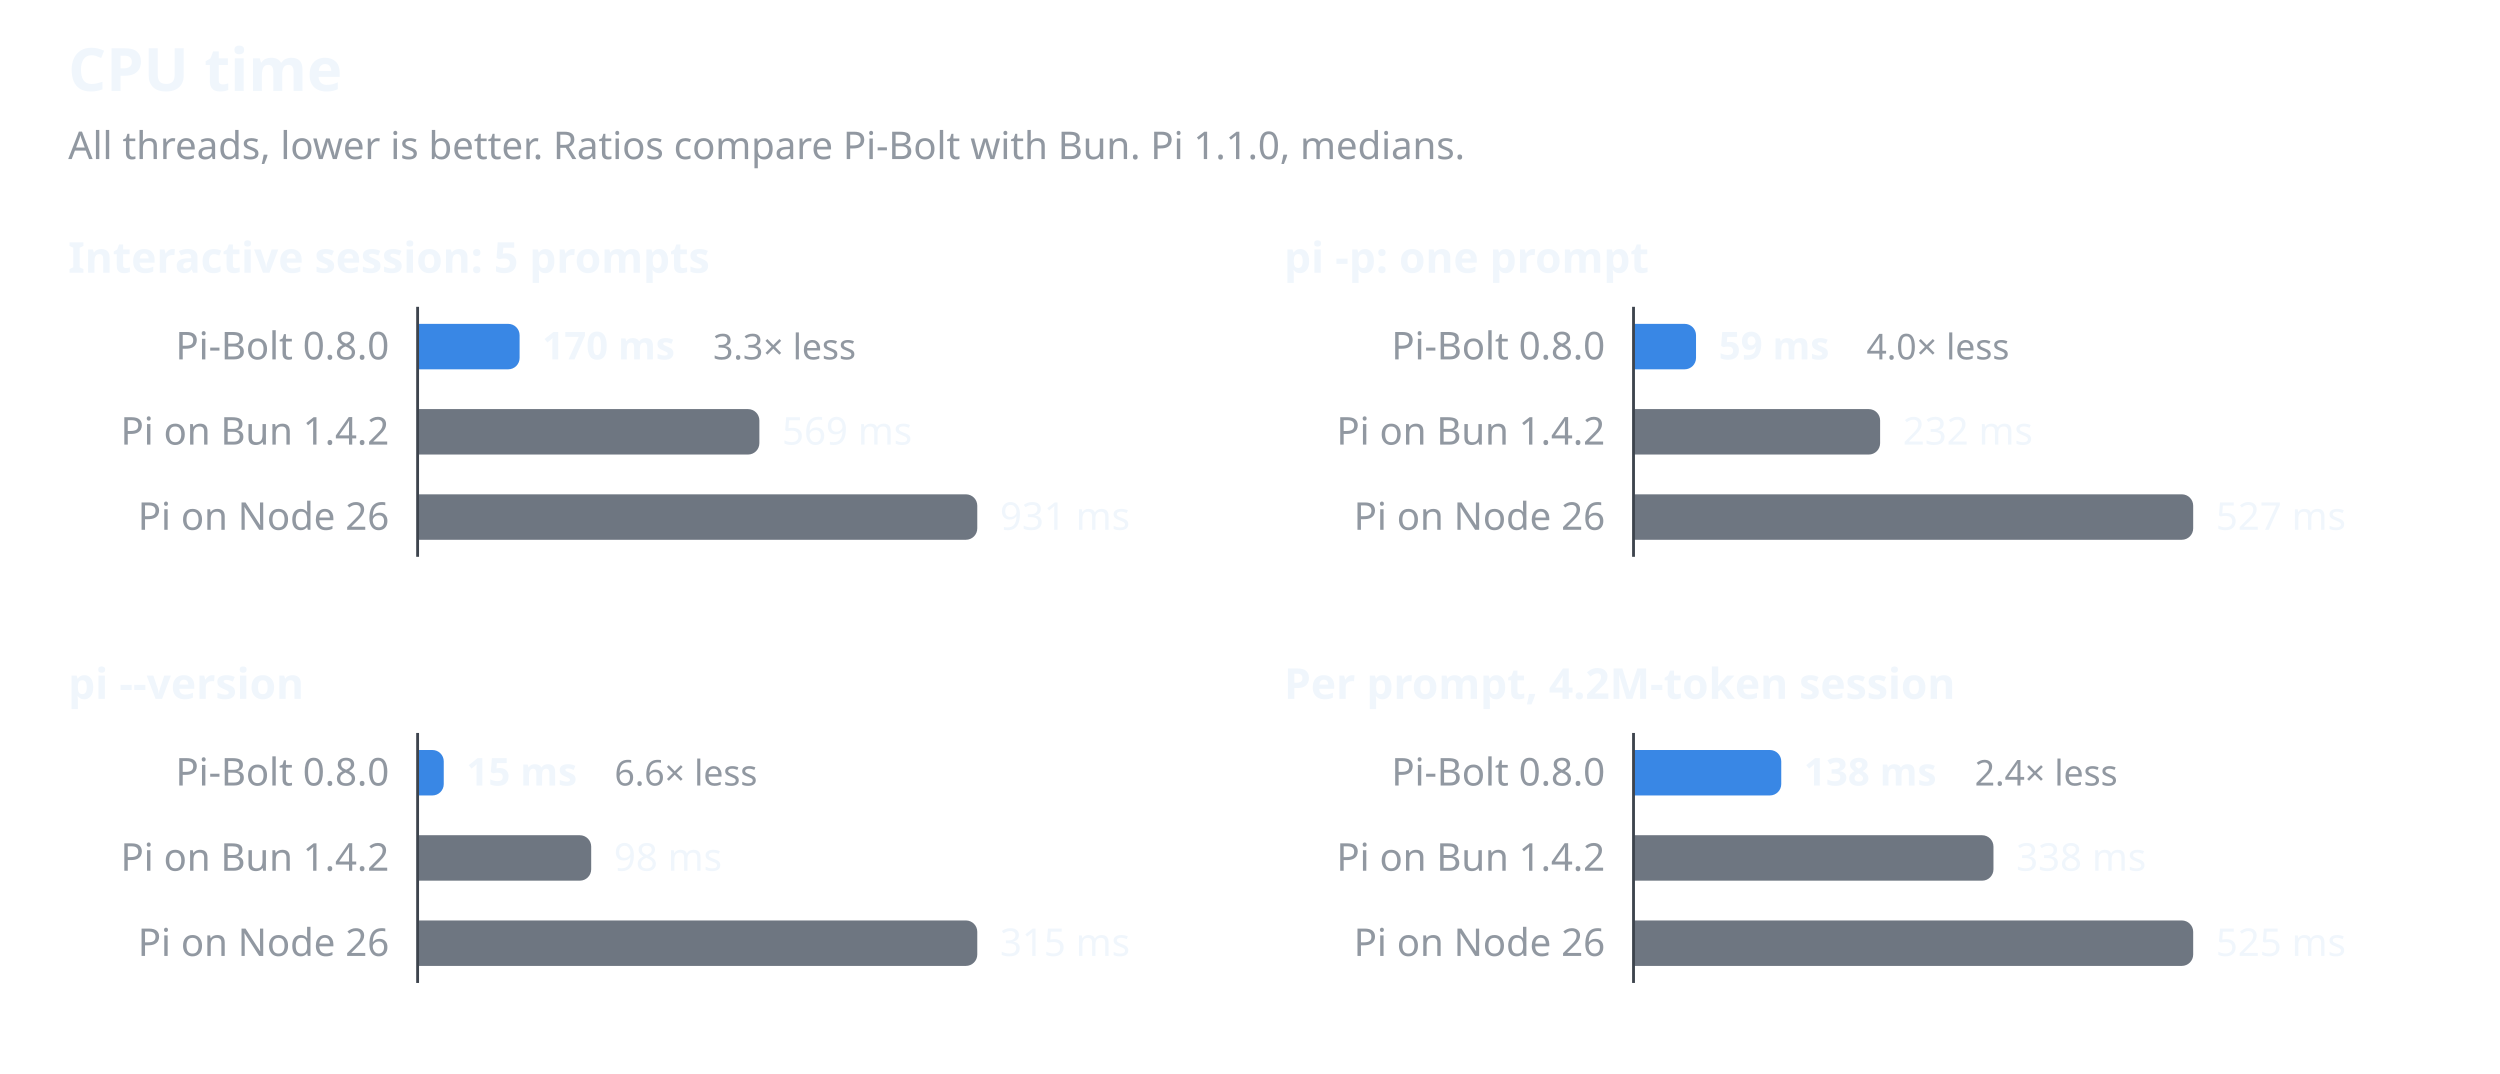
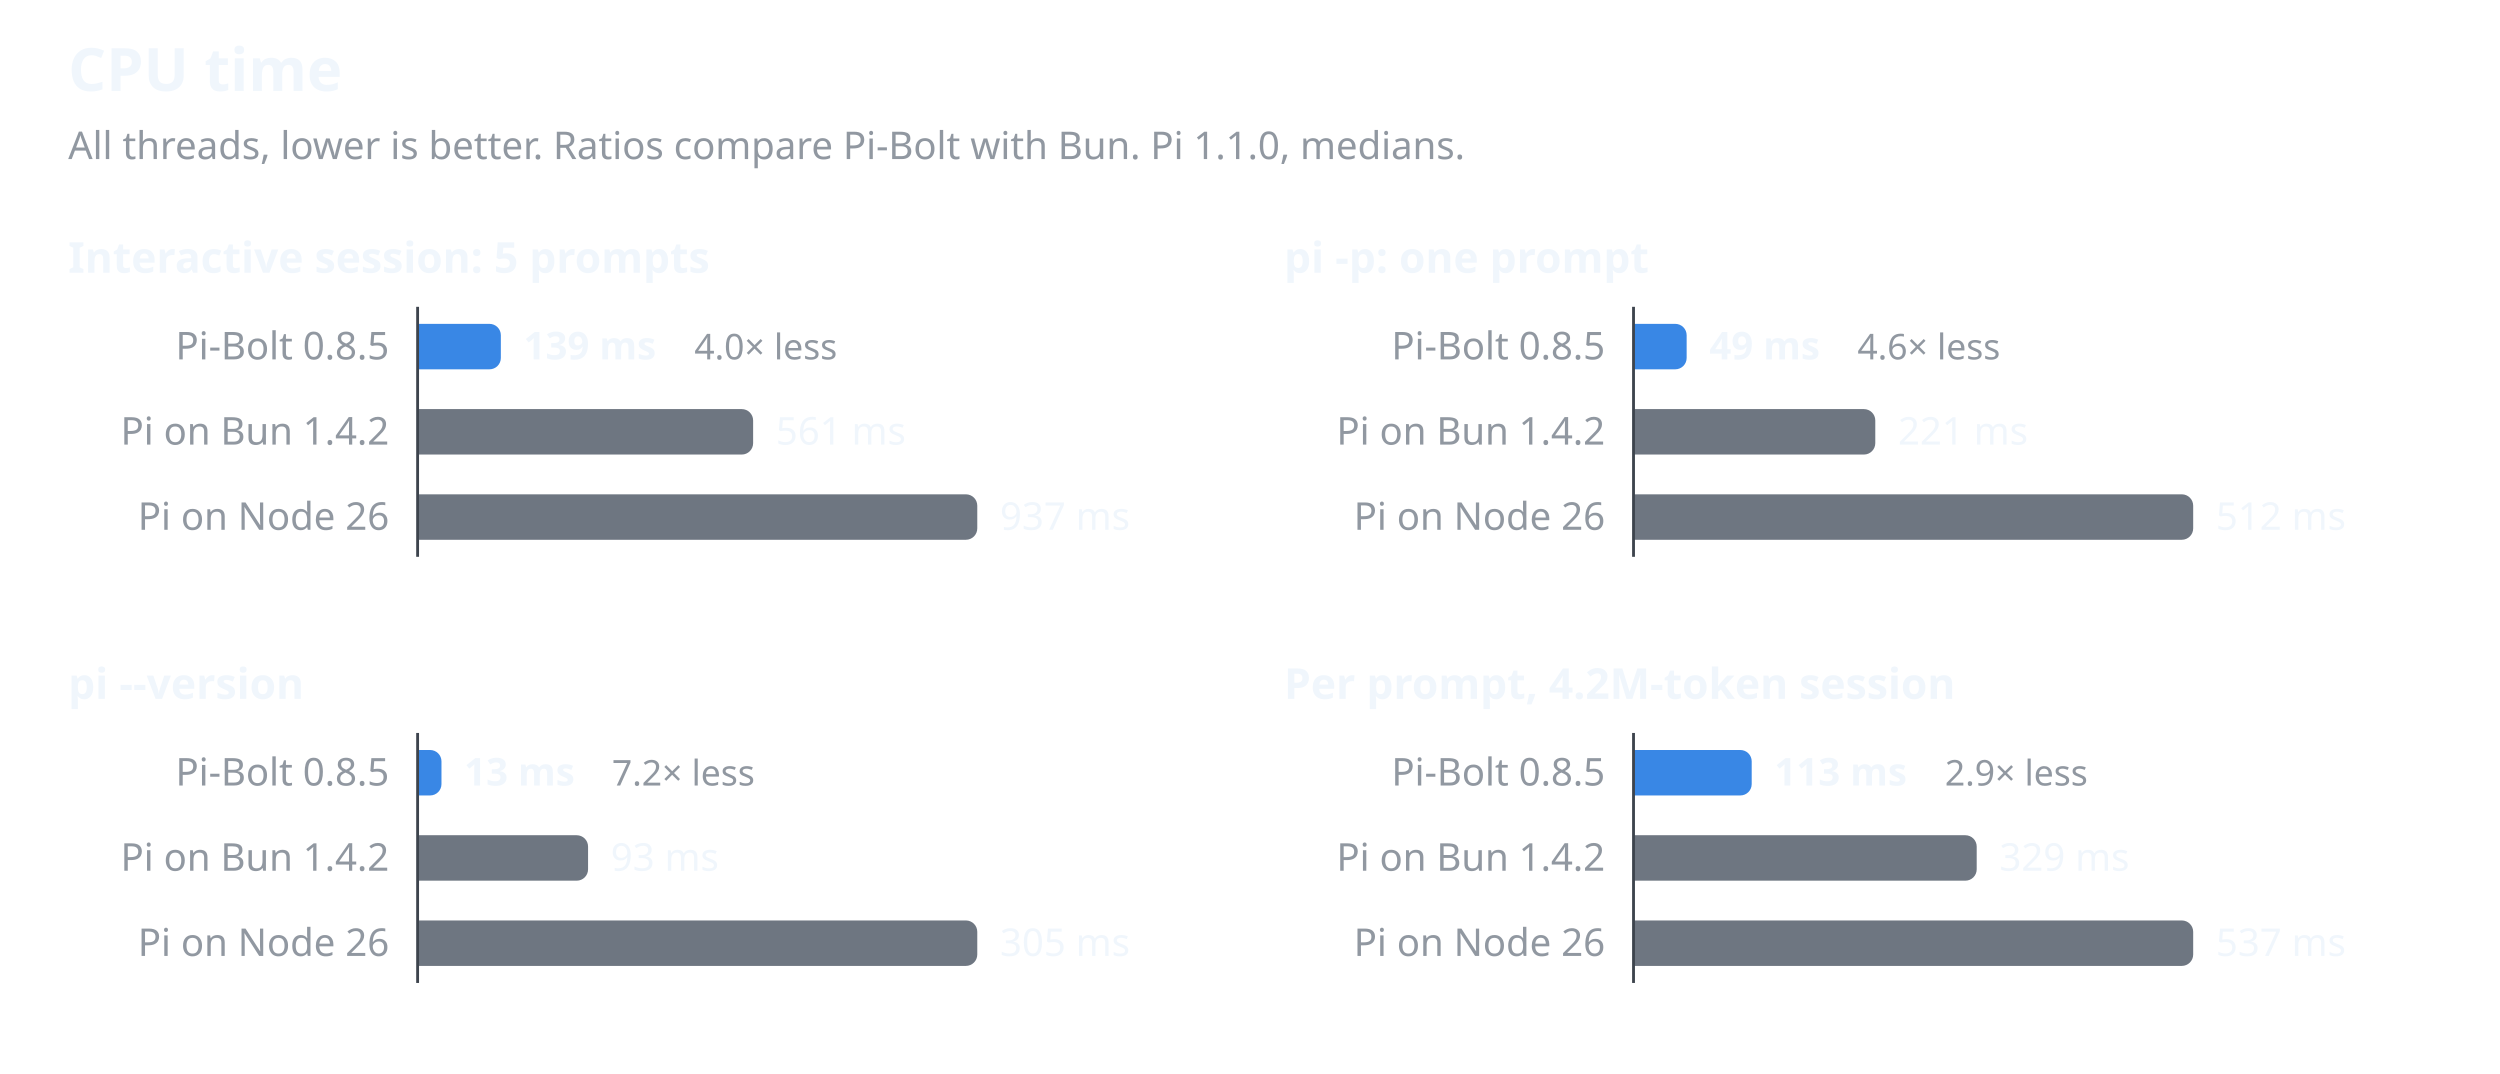
<svg xmlns="http://www.w3.org/2000/svg" width="880" height="378" viewBox="0 0 880 378" role="img" aria-label="CPU time: All threads, lower is better. Ratios compare Pi-Bolt with Bun. Pi 1.1.0, medians.">
  <style>text{font-family:-apple-system, BlinkMacSystemFont, 'Segoe UI', 'Noto Sans', Helvetica, Arial, sans-serif}</style>
  <text x="24" y="32" font-size="21" font-weight="650" fill="#f0f6fc">CPU time</text>
  <text x="24" y="56" font-size="13.5" fill="#9198a1">All threads, lower is better. Ratios compare Pi-Bolt with Bun. Pi 1.1.0, medians.</text>
  <text x="24" y="96" font-size="15" font-weight="600" fill="#f0f6fc">Interactive session: 5 prompts</text>
-   <text x="137" y="126.5" font-size="13.5" text-anchor="end" fill="#9198a1">Pi-Bolt 0.8.0</text>
-   <path d="M147,114 h31.9 a4,4 0 0 1 4,4 v8 a4,4 0 0 1 -4,4 h-31.9 z" fill="#3987e5" />
-   <text x="190.9" y="126.5" font-size="13.5" font-weight="650" fill="#f0f6fc">170 ms</text>
-   <text x="251.0" y="126.5" font-size="12.5" fill="#9198a1">3.3× less</text>
+   <text x="137" y="126.5" font-size="13.5" text-anchor="end" fill="#9198a1">Pi-Bolt 0.8.5</text>
+   <path d="M147,114 h25.3 a4,4 0 0 1 4,4 v8 a4,4 0 0 1 -4,4 h-25.3 z" fill="#3987e5" />
+   <text x="184.3" y="126.5" font-size="13.5" font-weight="650" fill="#f0f6fc">139 ms</text>
+   <text x="244.4" y="126.5" font-size="12.5" fill="#9198a1">4.0× less</text>
  <text x="137" y="156.5" font-size="13.5" text-anchor="end" fill="#9198a1">Pi on Bun 1.4.2</text>
-   <path d="M147,144 h116.3 a4,4 0 0 1 4,4 v8 a4,4 0 0 1 -4,4 h-116.3 z" fill="#6e7681" />
-   <text x="275.3" y="156.5" font-size="13.5" font-weight="400" fill="#f0f6fc">569 ms</text>
+   <path d="M147,144 h114.1 a4,4 0 0 1 4,4 v8 a4,4 0 0 1 -4,4 h-114.1 z" fill="#6e7681" />
+   <text x="273.1" y="156.5" font-size="13.5" font-weight="400" fill="#f0f6fc">561 ms</text>
  <text x="137" y="186.5" font-size="13.5" text-anchor="end" fill="#9198a1">Pi on Node 26</text>
  <path d="M147,174 h193.0 a4,4 0 0 1 4,4 v8 a4,4 0 0 1 -4,4 h-193.0 z" fill="#6e7681" />
-   <text x="352.0" y="186.5" font-size="13.5" font-weight="400" fill="#f0f6fc">931 ms</text>
+   <text x="352.0" y="186.5" font-size="13.5" font-weight="400" fill="#f0f6fc">937 ms</text>
  <line x1="147" y1="108" x2="147" y2="196" stroke="#3d444d" />
  <text x="452" y="96" font-size="15" font-weight="600" fill="#f0f6fc">pi -p: one prompt</text>
-   <text x="565" y="126.5" font-size="13.5" text-anchor="end" fill="#9198a1">Pi-Bolt 0.8.0</text>
-   <path d="M575,114 h18.0 a4,4 0 0 1 4,4 v8 a4,4 0 0 1 -4,4 h-18.0 z" fill="#3987e5" />
-   <text x="605.0" y="126.5" font-size="13.5" font-weight="650" fill="#f0f6fc">59 ms</text>
-   <text x="657.0" y="126.5" font-size="12.5" fill="#9198a1">4.0× less</text>
+   <text x="565" y="126.5" font-size="13.5" text-anchor="end" fill="#9198a1">Pi-Bolt 0.8.5</text>
+   <path d="M575,114 h14.7 a4,4 0 0 1 4,4 v8 a4,4 0 0 1 -4,4 h-14.7 z" fill="#3987e5" />
+   <text x="601.7" y="126.5" font-size="13.5" font-weight="650" fill="#f0f6fc">49 ms</text>
+   <text x="653.8" y="126.5" font-size="12.5" fill="#9198a1">4.6× less</text>
  <text x="565" y="156.5" font-size="13.5" text-anchor="end" fill="#9198a1">Pi on Bun 1.4.2</text>
-   <path d="M575,144 h82.8 a4,4 0 0 1 4,4 v8 a4,4 0 0 1 -4,4 h-82.8 z" fill="#6e7681" />
-   <text x="669.8" y="156.5" font-size="13.5" font-weight="400" fill="#f0f6fc">232 ms</text>
+   <path d="M575,144 h81.1 a4,4 0 0 1 4,4 v8 a4,4 0 0 1 -4,4 h-81.1 z" fill="#6e7681" />
+   <text x="668.1" y="156.5" font-size="13.5" font-weight="400" fill="#f0f6fc">221 ms</text>
  <text x="565" y="186.5" font-size="13.5" text-anchor="end" fill="#9198a1">Pi on Node 26</text>
  <path d="M575,174 h193.0 a4,4 0 0 1 4,4 v8 a4,4 0 0 1 -4,4 h-193.0 z" fill="#6e7681" />
-   <text x="780.0" y="186.5" font-size="13.5" font-weight="400" fill="#f0f6fc">527 ms</text>
+   <text x="780.0" y="186.5" font-size="13.5" font-weight="400" fill="#f0f6fc">512 ms</text>
  <line x1="575" y1="108" x2="575" y2="196" stroke="#3d444d" />
  <text x="24" y="246" font-size="15" font-weight="600" fill="#f0f6fc">pi --version</text>
-   <text x="137" y="276.5" font-size="13.5" text-anchor="end" fill="#9198a1">Pi-Bolt 0.8.0</text>
-   <path d="M147,264 h5.2 a4,4 0 0 1 4,4 v8 a4,4 0 0 1 -4,4 h-5.2 z" fill="#3987e5" />
-   <text x="164.2" y="276.5" font-size="13.5" font-weight="650" fill="#f0f6fc">15 ms</text>
-   <text x="216.3" y="276.5" font-size="12.5" fill="#9198a1">6.6× less</text>
+   <text x="137" y="276.5" font-size="13.5" text-anchor="end" fill="#9198a1">Pi-Bolt 0.8.5</text>
+   <path d="M147,264 h4.4 a4,4 0 0 1 4,4 v8 a4,4 0 0 1 -4,4 h-4.4 z" fill="#3987e5" />
+   <text x="163.4" y="276.5" font-size="13.5" font-weight="650" fill="#f0f6fc">13 ms</text>
+   <text x="215.4" y="276.5" font-size="12.5" fill="#9198a1">7.2× less</text>
  <text x="137" y="306.5" font-size="13.5" text-anchor="end" fill="#9198a1">Pi on Bun 1.4.2</text>
-   <path d="M147,294 h57.1 a4,4 0 0 1 4,4 v8 a4,4 0 0 1 -4,4 h-57.1 z" fill="#6e7681" />
-   <text x="216.1" y="306.5" font-size="13.5" font-weight="400" fill="#f0f6fc">98 ms</text>
+   <path d="M147,294 h56.0 a4,4 0 0 1 4,4 v8 a4,4 0 0 1 -4,4 h-56.0 z" fill="#6e7681" />
+   <text x="215.0" y="306.5" font-size="13.5" font-weight="400" fill="#f0f6fc">93 ms</text>
  <text x="137" y="336.5" font-size="13.5" text-anchor="end" fill="#9198a1">Pi on Node 26</text>
  <path d="M147,324 h193.0 a4,4 0 0 1 4,4 v8 a4,4 0 0 1 -4,4 h-193.0 z" fill="#6e7681" />
-   <text x="352.0" y="336.5" font-size="13.5" font-weight="400" fill="#f0f6fc">315 ms</text>
+   <text x="352.0" y="336.5" font-size="13.5" font-weight="400" fill="#f0f6fc">305 ms</text>
  <line x1="147" y1="258" x2="147" y2="346" stroke="#3d444d" />
  <text x="452" y="246" font-size="15" font-weight="600" fill="#f0f6fc">Per prompt, 4.2M-token session</text>
-   <text x="565" y="276.5" font-size="13.5" text-anchor="end" fill="#9198a1">Pi-Bolt 0.8.0</text>
-   <path d="M575,264 h48.0 a4,4 0 0 1 4,4 v8 a4,4 0 0 1 -4,4 h-48.0 z" fill="#3987e5" />
-   <text x="635.0" y="276.5" font-size="13.5" font-weight="650" fill="#f0f6fc">138 ms</text>
-   <text x="695.1" y="276.5" font-size="12.5" fill="#9198a1">2.4× less</text>
+   <text x="565" y="276.5" font-size="13.5" text-anchor="end" fill="#9198a1">Pi-Bolt 0.8.5</text>
+   <path d="M575,264 h37.6 a4,4 0 0 1 4,4 v8 a4,4 0 0 1 -4,4 h-37.6 z" fill="#3987e5" />
+   <text x="624.6" y="276.5" font-size="13.5" font-weight="650" fill="#f0f6fc">113 ms</text>
+   <text x="684.6" y="276.5" font-size="12.5" fill="#9198a1">2.9× less</text>
  <text x="565" y="306.5" font-size="13.5" text-anchor="end" fill="#9198a1">Pi on Bun 1.4.2</text>
-   <path d="M575,294 h122.7 a4,4 0 0 1 4,4 v8 a4,4 0 0 1 -4,4 h-122.7 z" fill="#6e7681" />
-   <text x="709.7" y="306.5" font-size="13.5" font-weight="400" fill="#f0f6fc">338 ms</text>
+   <path d="M575,294 h116.8 a4,4 0 0 1 4,4 v8 a4,4 0 0 1 -4,4 h-116.8 z" fill="#6e7681" />
+   <text x="703.8" y="306.5" font-size="13.5" font-weight="400" fill="#f0f6fc">329 ms</text>
  <text x="565" y="336.5" font-size="13.5" text-anchor="end" fill="#9198a1">Pi on Node 26</text>
  <path d="M575,324 h193.0 a4,4 0 0 1 4,4 v8 a4,4 0 0 1 -4,4 h-193.0 z" fill="#6e7681" />
-   <text x="780.0" y="336.5" font-size="13.5" font-weight="400" fill="#f0f6fc">525 ms</text>
+   <text x="780.0" y="336.5" font-size="13.5" font-weight="400" fill="#f0f6fc">537 ms</text>
  <line x1="575" y1="258" x2="575" y2="346" stroke="#3d444d" />
</svg>
